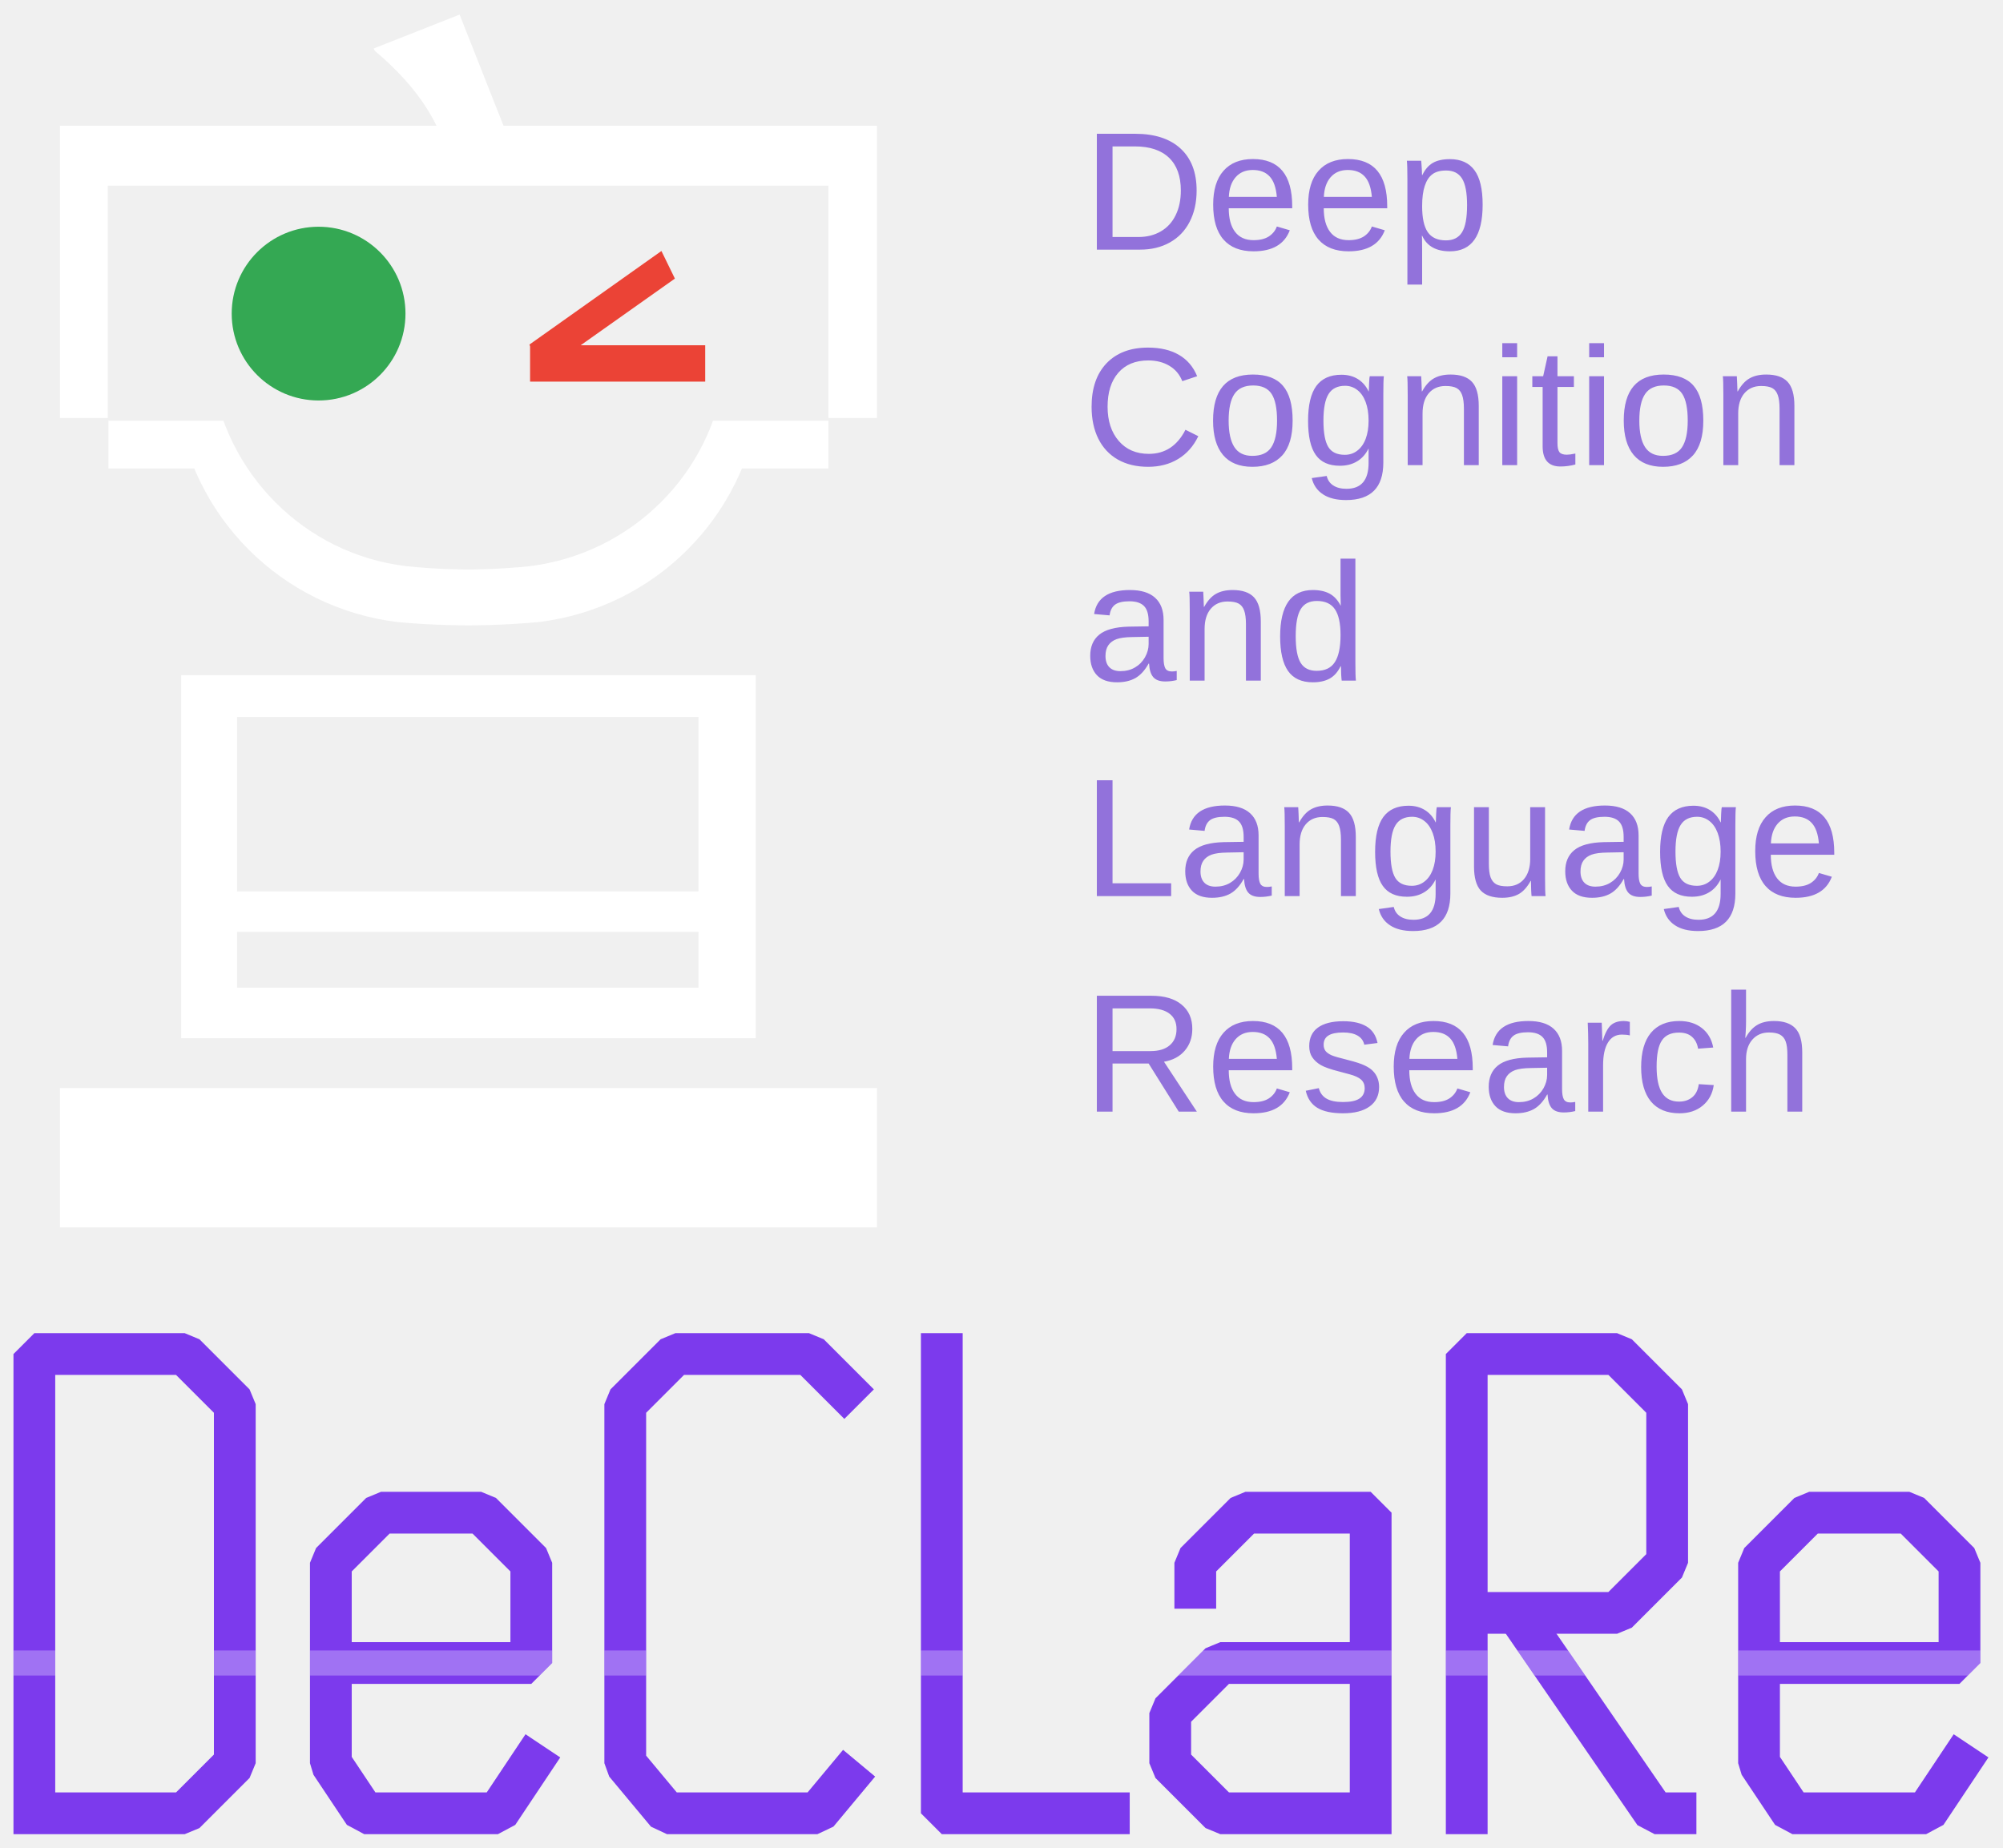
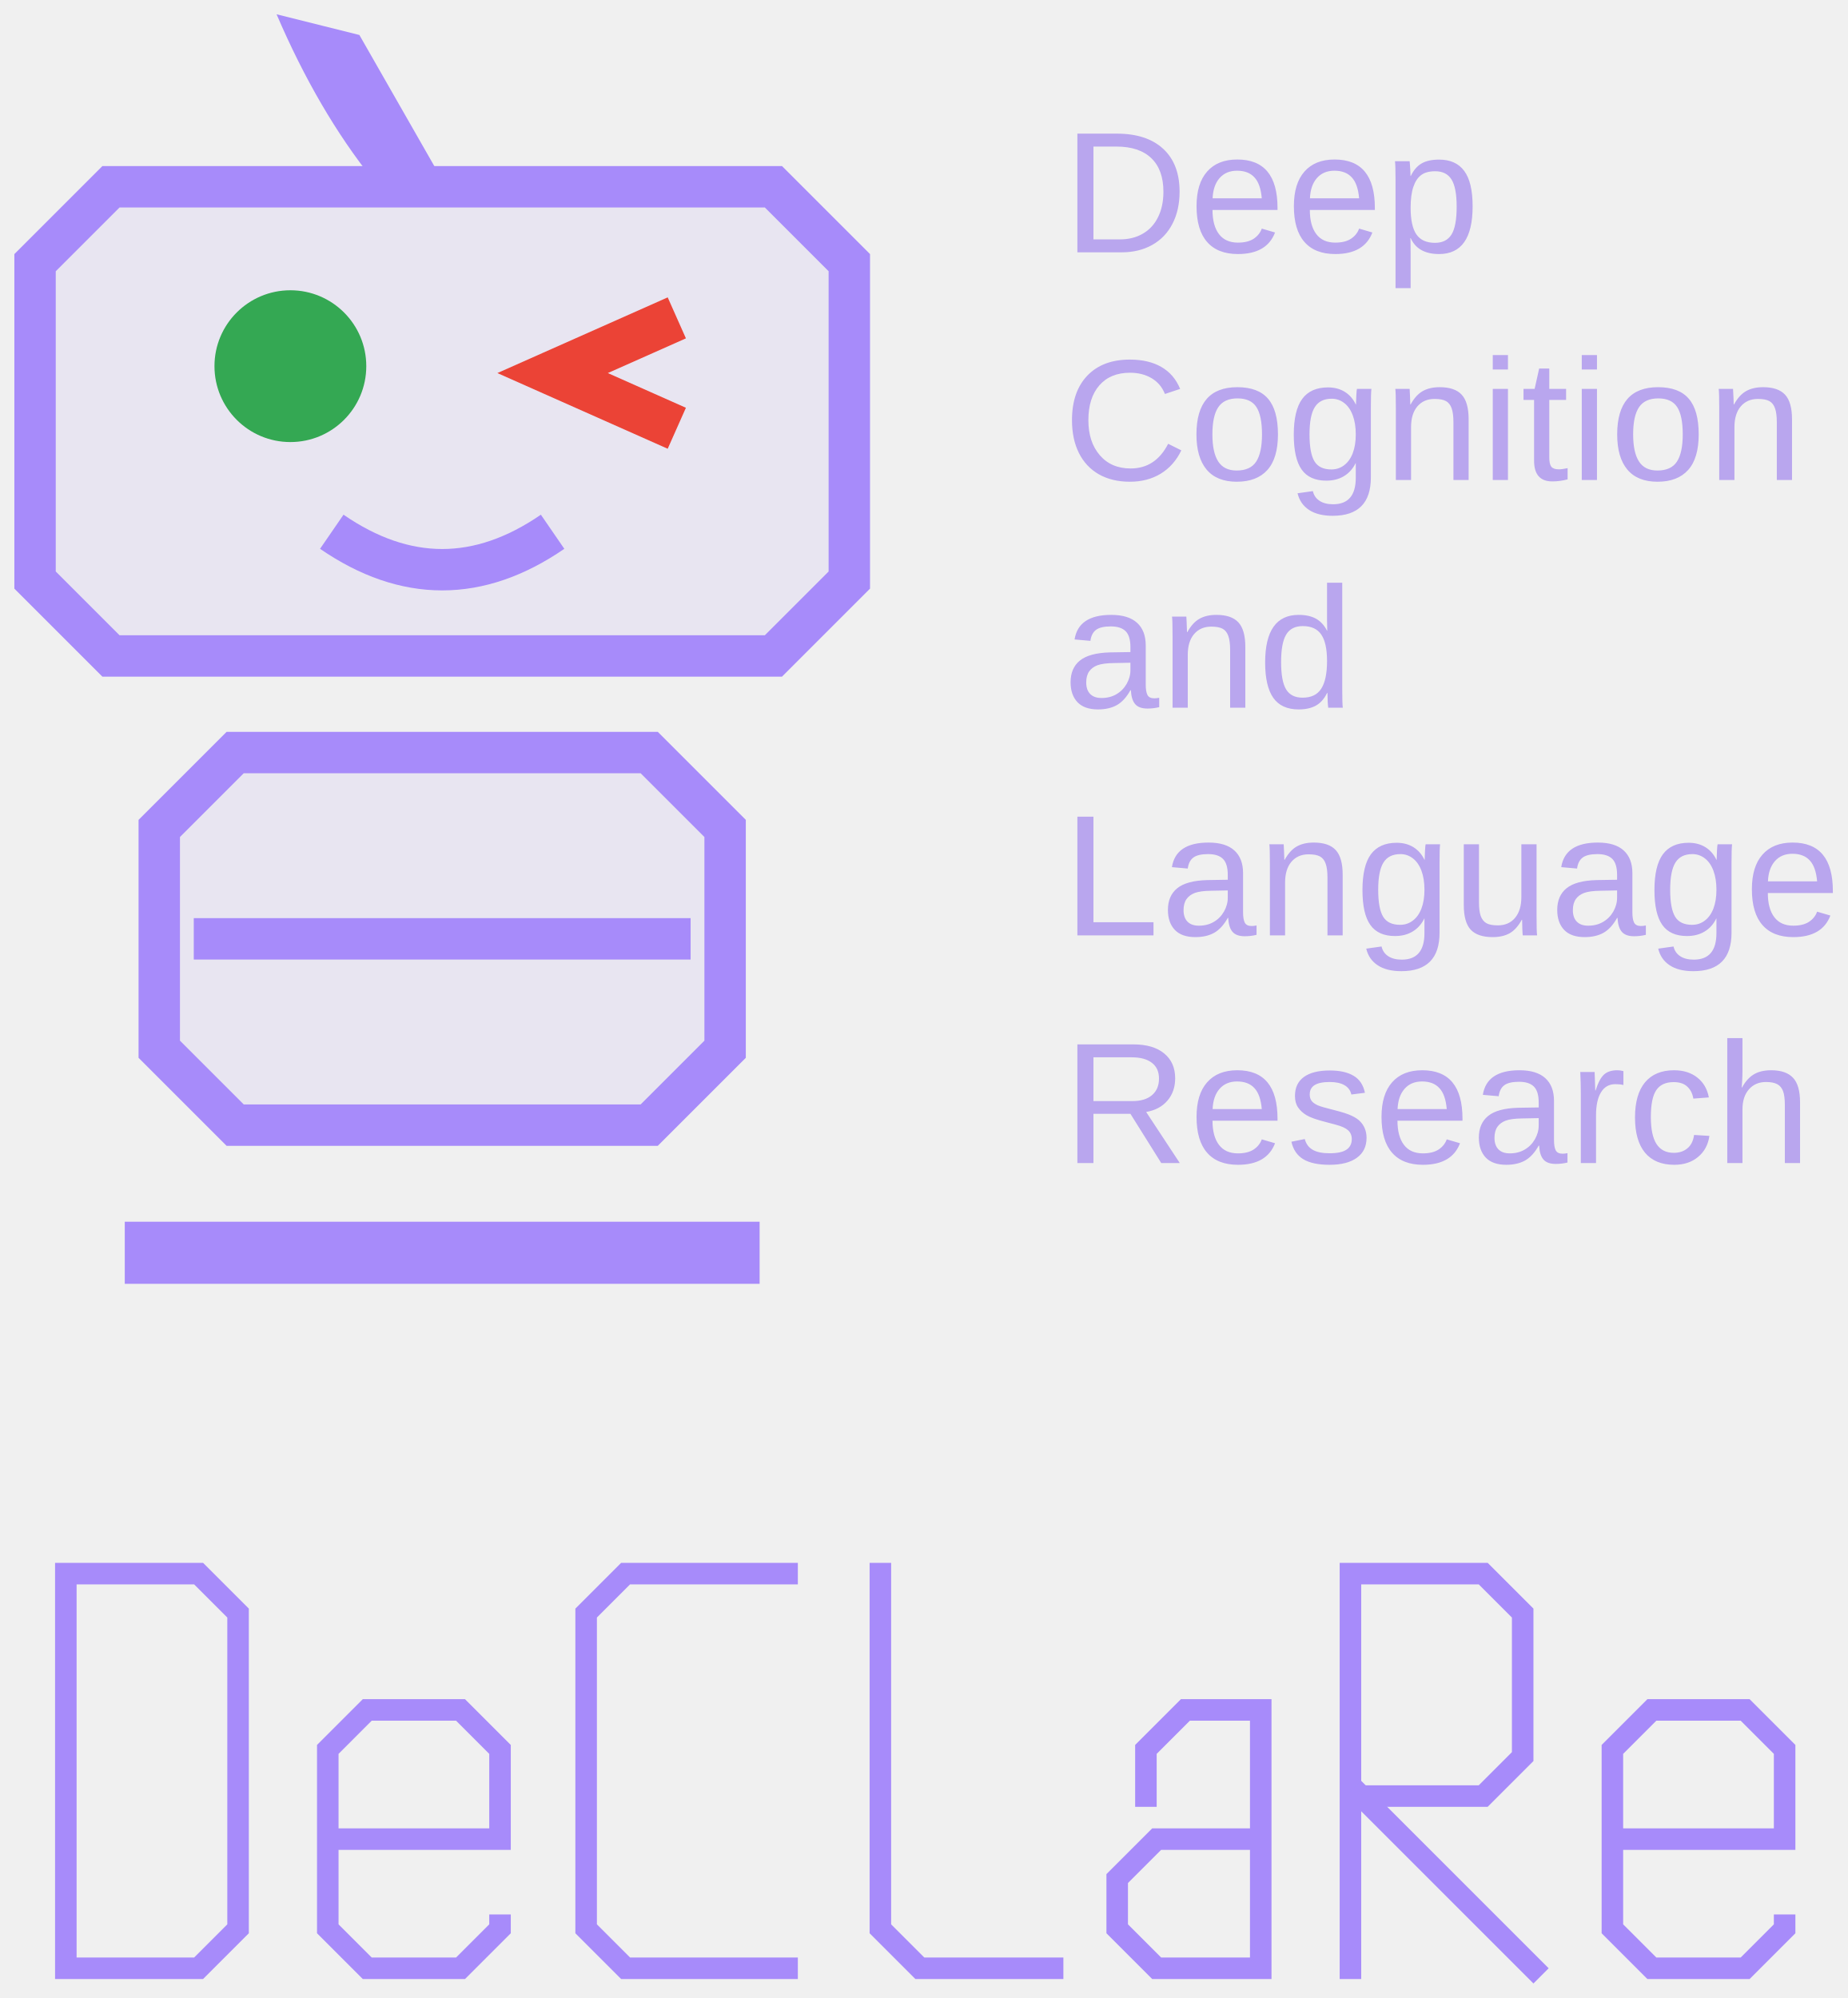
- <svg xmlns="http://www.w3.org/2000/svg" xmlns:xlink="http://www.w3.org/1999/xlink" viewBox="29.2 43.43 297.38 274.36" xml:space="preserve" role="img" aria-labelledby="title desc">
+ <svg xmlns="http://www.w3.org/2000/svg" viewBox="42.02 32.93 267.71 289.58" role="img" aria-labelledby="t d">
  <style type="text/css">
-   /*
-     DeCLaRe identity constants:
-     main stroke: 10px; chamfer: 12px.
-     wordmark purple: #7C3AED.
-     green eye: #34A853; red angular eye: #EB4336.
-   */
-   /* The robot is a single themeable silhouette (currentColor) with the
-      interior detail carved out as true transparency via #robot-knockout,
-      so it composites cleanly on any background in both themes. */
-   .module { fill: none; stroke: #7C3AED; stroke-width: 10; stroke-linecap: square; stroke-linejoin: bevel; }
-   .a-terminal { fill: #7C3AED; }
-   .clean-terminal { stroke-linecap: butt; }
-   /* Construction thread on the wordmark's shared axis (y74), masked to the glyph
-      ink (#wordmark-ink) so it only shows *inside* the letters. Colour/weight come
-      from the selected thread variant (see threadSpec): glow. */
-   .thread { fill: none; stroke: #E8E0FF; stroke-width: 6; stroke-linecap: butt; }
-   /* Recolour the cloned glyph strokes to white inside the mask only, so the
-      mask's luminance is solid where the letters are drawn. */
-   #wordmark-ink .module { stroke: #fff; }
-   .theme { fill: #9272DB; font-family: Arial, Helvetica, sans-serif; font-size: 25px; font-weight: 500; letter-spacing: .2px; }
- 
+   .module { fill:none; stroke:#A78BFA; stroke-width:6;
+             stroke-linejoin:miter; stroke-miterlimit:8; stroke-linecap:square; }
+   .r-panel { fill:#A78BFA; fill-opacity:.10; stroke:#A78BFA; stroke-width:6;
+             stroke-linejoin:miter; stroke-linecap:butt; }
+   .r-line  { fill:none; stroke:#A78BFA; stroke-width:6; stroke-linecap:butt; stroke-linejoin:miter; }
+   .r-node  { fill:#A78BFA; }
+   .theme { fill:#B9A6EE; font-family:Arial,Helvetica,sans-serif; font-size:25px; font-weight:500; letter-spacing:.2px; }
</style>
-   <defs>
-     <clipPath id="robot-antenna-clip">
-       <rect x="71.5" y="8.7" width="21.5" height="24.2" />
-     </clipPath>
-     <mask id="robot-knockout" maskUnits="userSpaceOnUse" x="0" y="0" width="200" height="200">
-       <rect x="133.6" y="63.7" width="14.6" height="11.8" fill="#fff" />
-       <path fill="#fff" d="M94.7,11.2c0.2,0,5.3,0,10.5,0.5c17.2,2.1,30.7,15.6,32.8,32.8c0.5,5.2,0.5,10.3,0.5,10.5c0,0.2,0,5.3-0.5,10.5c-2.1,17.2-15.6,30.7-32.8,32.8c-5.2,0.5-10.3,0.5-10.5,0.5c-0.2,0-5.3,0-10.5-0.5c-17.2-2.1-30.7-15.6-32.8-32.8c-0.5-5.2-0.5-10.3-0.5-10.5c0-0.2,0-5.3,0.5-10.5c2.1-17.2,15.6-30.7,32.8-32.8C89.4,11.2,94.5,11.2,94.7,11.2z" />
-       <path fill="#000" d="M94.7,13.3c0.2,0,4.6,0,9.2,0.5c15.1,1.8,27,13.8,28.9,28.9c0.5,4.6,0.5,9.1,0.5,9.2s0,4.6-0.5,9.2c-1.8,15.1-13.8,27-28.9,28.9c-4.6,0.5-9.1,0.5-9.2,0.5c-0.2,0-4.6,0-9.2-0.5c-15.1-1.8-27-13.8-28.9-28.9c-0.5-4.6-0.5-9.1-0.5-9.2s0-4.6,0.5-9.2c1.8-15.1,13.8-27,28.9-28.9C90.1,13.3,94.6,13.3,94.7,13.3z" />
-       <rect x="43.7" y="1" width="102" height="66.2" fill="#000" />
-       <rect x="41.3" y="63.7" width="14.6" height="11.8" fill="#fff" />
-       <rect x="34.1" y="167.5" width="121.3" height="20.7" fill="#fff" />
-       <rect x="52.1" y="106.2" width="85.3" height="53.9" fill="#fff" />
-       <rect x="60.4" y="112.4" width="68.5" height="25.9" fill="#000" />
-       <rect x="60.4" y="144.3" width="68.5" height="8.3" fill="#000" />
-       <rect x="84" y="9.9" width="13.7" height="20.7" transform="matrix(0.9301 -0.3673 0.3673 0.9301 -1.0708 34.7719)" fill="#fff" />
-       <path clip-path="url(#robot-antenna-clip)" fill="none" stroke="#000" stroke-width="6" d="M73.9,12.4c3.4,1.8,6.5,4.4,9.3,7.5c2.9,3.3,5.3,7.2,5.8,11.7" />
-       <rect x="34.1" y="24.6" width="121.3" height="43.4" fill="#fff" />
-       <rect x="41.2" y="33.5" width="107" height="34.9" fill="#000" />
-     </mask>
-     <g id="robot-master">
-       <rect x="0" y="0" width="200" height="200" fill="currentColor" mask="url(#robot-knockout)" />
-       <circle cx="72.5" cy="52.5" r="12.9" fill="#34A853" />
-       <rect x="103.9" y="57.2" width="26" height="5.4" fill="#EB4336" />
-       <polygon points="103.8,57.1 123.4,43.2 125.4,47.3 105.9,61.1" fill="#EB4336" />
-     </g>
-     <path id="lower-bowl" d="M0 36H48V12L36 0H12L0 12V60L8 72H40L48 60" />
-     <g id="lower-e">
-       <use xlink:href="#lower-bowl" class="module" />
-     </g>
-     <g id="wordmark-master">
-       <g id="wordmark-shapes">
-         <g id="letter-D">
-           <path class="module" d="M0 110V0H36L48 12V98L36 110H0" />
-         </g>
-         <use id="letter-e-1" xlink:href="#lower-e" transform="translate(71 38)" />
-         <g id="letter-C" transform="translate(1.5 0)">
-           <path class="module clean-terminal" d="M196 12L184 0H152L140 12V98L150 110H186L196 98" />
-         </g>
-         <g id="letter-L" transform="translate(-0.7 0)">
-           <path class="module" d="M218 0V110H258" />
-         </g>
-         <g id="letter-a" transform="translate(272 38)">
-           <path class="module" d="M48 72V0H18L6 12V18 M48 36H12L0 48V60L12 72H48" />
-         </g>
-         <g id="letter-R" transform="translate(-15 0)">
-           <path class="module" d="M358 110V0H394L406 12V50L394 62H358" />
-           <path class="module clean-terminal" d="M370 62L403 110H413" />
-         </g>
-         <use id="letter-e-2" xlink:href="#lower-e" transform="translate(413 38)" />
-       </g>
-       <path class="thread" d="M-10 74H480" mask="url(#wordmark-ink)" />
-     </g>
-     <mask id="wordmark-ink" maskUnits="userSpaceOnUse" x="-20" y="-20" width="540" height="160">
-       <use xlink:href="#wordmark-shapes" />
-     </mask>
-   </defs>
-   <g id="square-composition" transform="translate(0 37.5)">
-     <g id="robot" style="color:#FFFFFF" transform="translate(4 0)">
-       <use xlink:href="#robot-master" />
-     </g>
-     <g id="theme-text" class="theme">
-       <text x="190" y="43">Deep</text>
-       <text x="190" y="75">Cognition</text>
-       <text x="190" y="107">and</text>
-       <text x="190" y="139">Language</text>
-       <text x="190" y="171">Research</text>
-     </g>
-     <g id="wordmark" transform="translate(34.3 207) scale(.62)">
-       <use xlink:href="#wordmark-master" />
-     </g>
+   <g id="robot" transform="translate(6.10 24.00)">
+     <path class="r-node" d="M90 35L100 35L88 14L76 11Q82 25 90 35Z" />
+     <path class="r-panel" d="M52 36H148L159 47V93L148 104H52L41 93V47Z" />
+     <circle cx="78" cy="62" r="11" fill="#34A853" />
+     <path d="M134 55L116 63L134 71" fill="none" stroke="#EB4336" stroke-width="6.5" stroke-linecap="butt" stroke-linejoin="miter" />
+     <path class="r-line" d="M84 86Q100 97 116 86" />
+     <path class="r-panel" d="M70 118H130L141 129V161L130 172H70L59 161V129Z" />
+     <path class="r-line" d="M64 145H136" />
+     <rect class="r-node" x="54" y="186" width="92" height="9" />
+   </g>
+   <g id="theme-text" class="theme">
+     <text x="196.1" y="69.5">Deep</text>
+     <text x="196.1" y="102.5">Cognition</text>
+     <text x="196.1" y="135.5">and</text>
+     <text x="196.1" y="168.5">Language</text>
+     <text x="196.1" y="201.5">Research</text>
+   </g>
+   <g id="wordmark" transform="translate(51.56 261.00) scale(0.52)">
+     <path class="module" d="M0.00 0.00L37.00 0.00L48.00 11.00L48.00 99.00L37.00 110.00L0.00 110.00Z" />
+     <path class="module" d="M73.00 74.00L121.00 74.00L121.00 49.00L110.00 38.00L84.00 38.00L73.00 49.00L73.00 99.00L84.00 110.00L110.00 110.00L121.00 99.00L121.00 98.00" />
+     <path class="module" d="M201.00 0.00L156.00 0.00L145.00 11.00L145.00 99.00L156.00 110.00L201.00 110.00" />
+     <path class="module" d="M227.00 0.00L227.00 99.00L238.00 110.00L275.00 110.00" />
+     <path class="module" d="M301.00 62.00L301.00 49.00L312.00 38.00L333.00 38.00L333.00 110.00L304.00 110.00L293.00 99.00L293.00 85.00L304.00 74.00L333.00 74.00" />
+     <path class="module" d="M358.00 110.00L358.00 0.00L395.00 0.00L406.00 11.00L406.00 51.00L395.00 62.00L358.00 62.00" />
+     <path class="module" d="M361.00 62.00L409.00 110.00" />
+     <path class="module" d="M431.00 74.00L479.00 74.00L479.00 49.00L468.00 38.00L442.00 38.00L431.00 49.00L431.00 99.00L442.00 110.00L468.00 110.00L479.00 99.00L479.00 98.00" />
  </g>
</svg>
